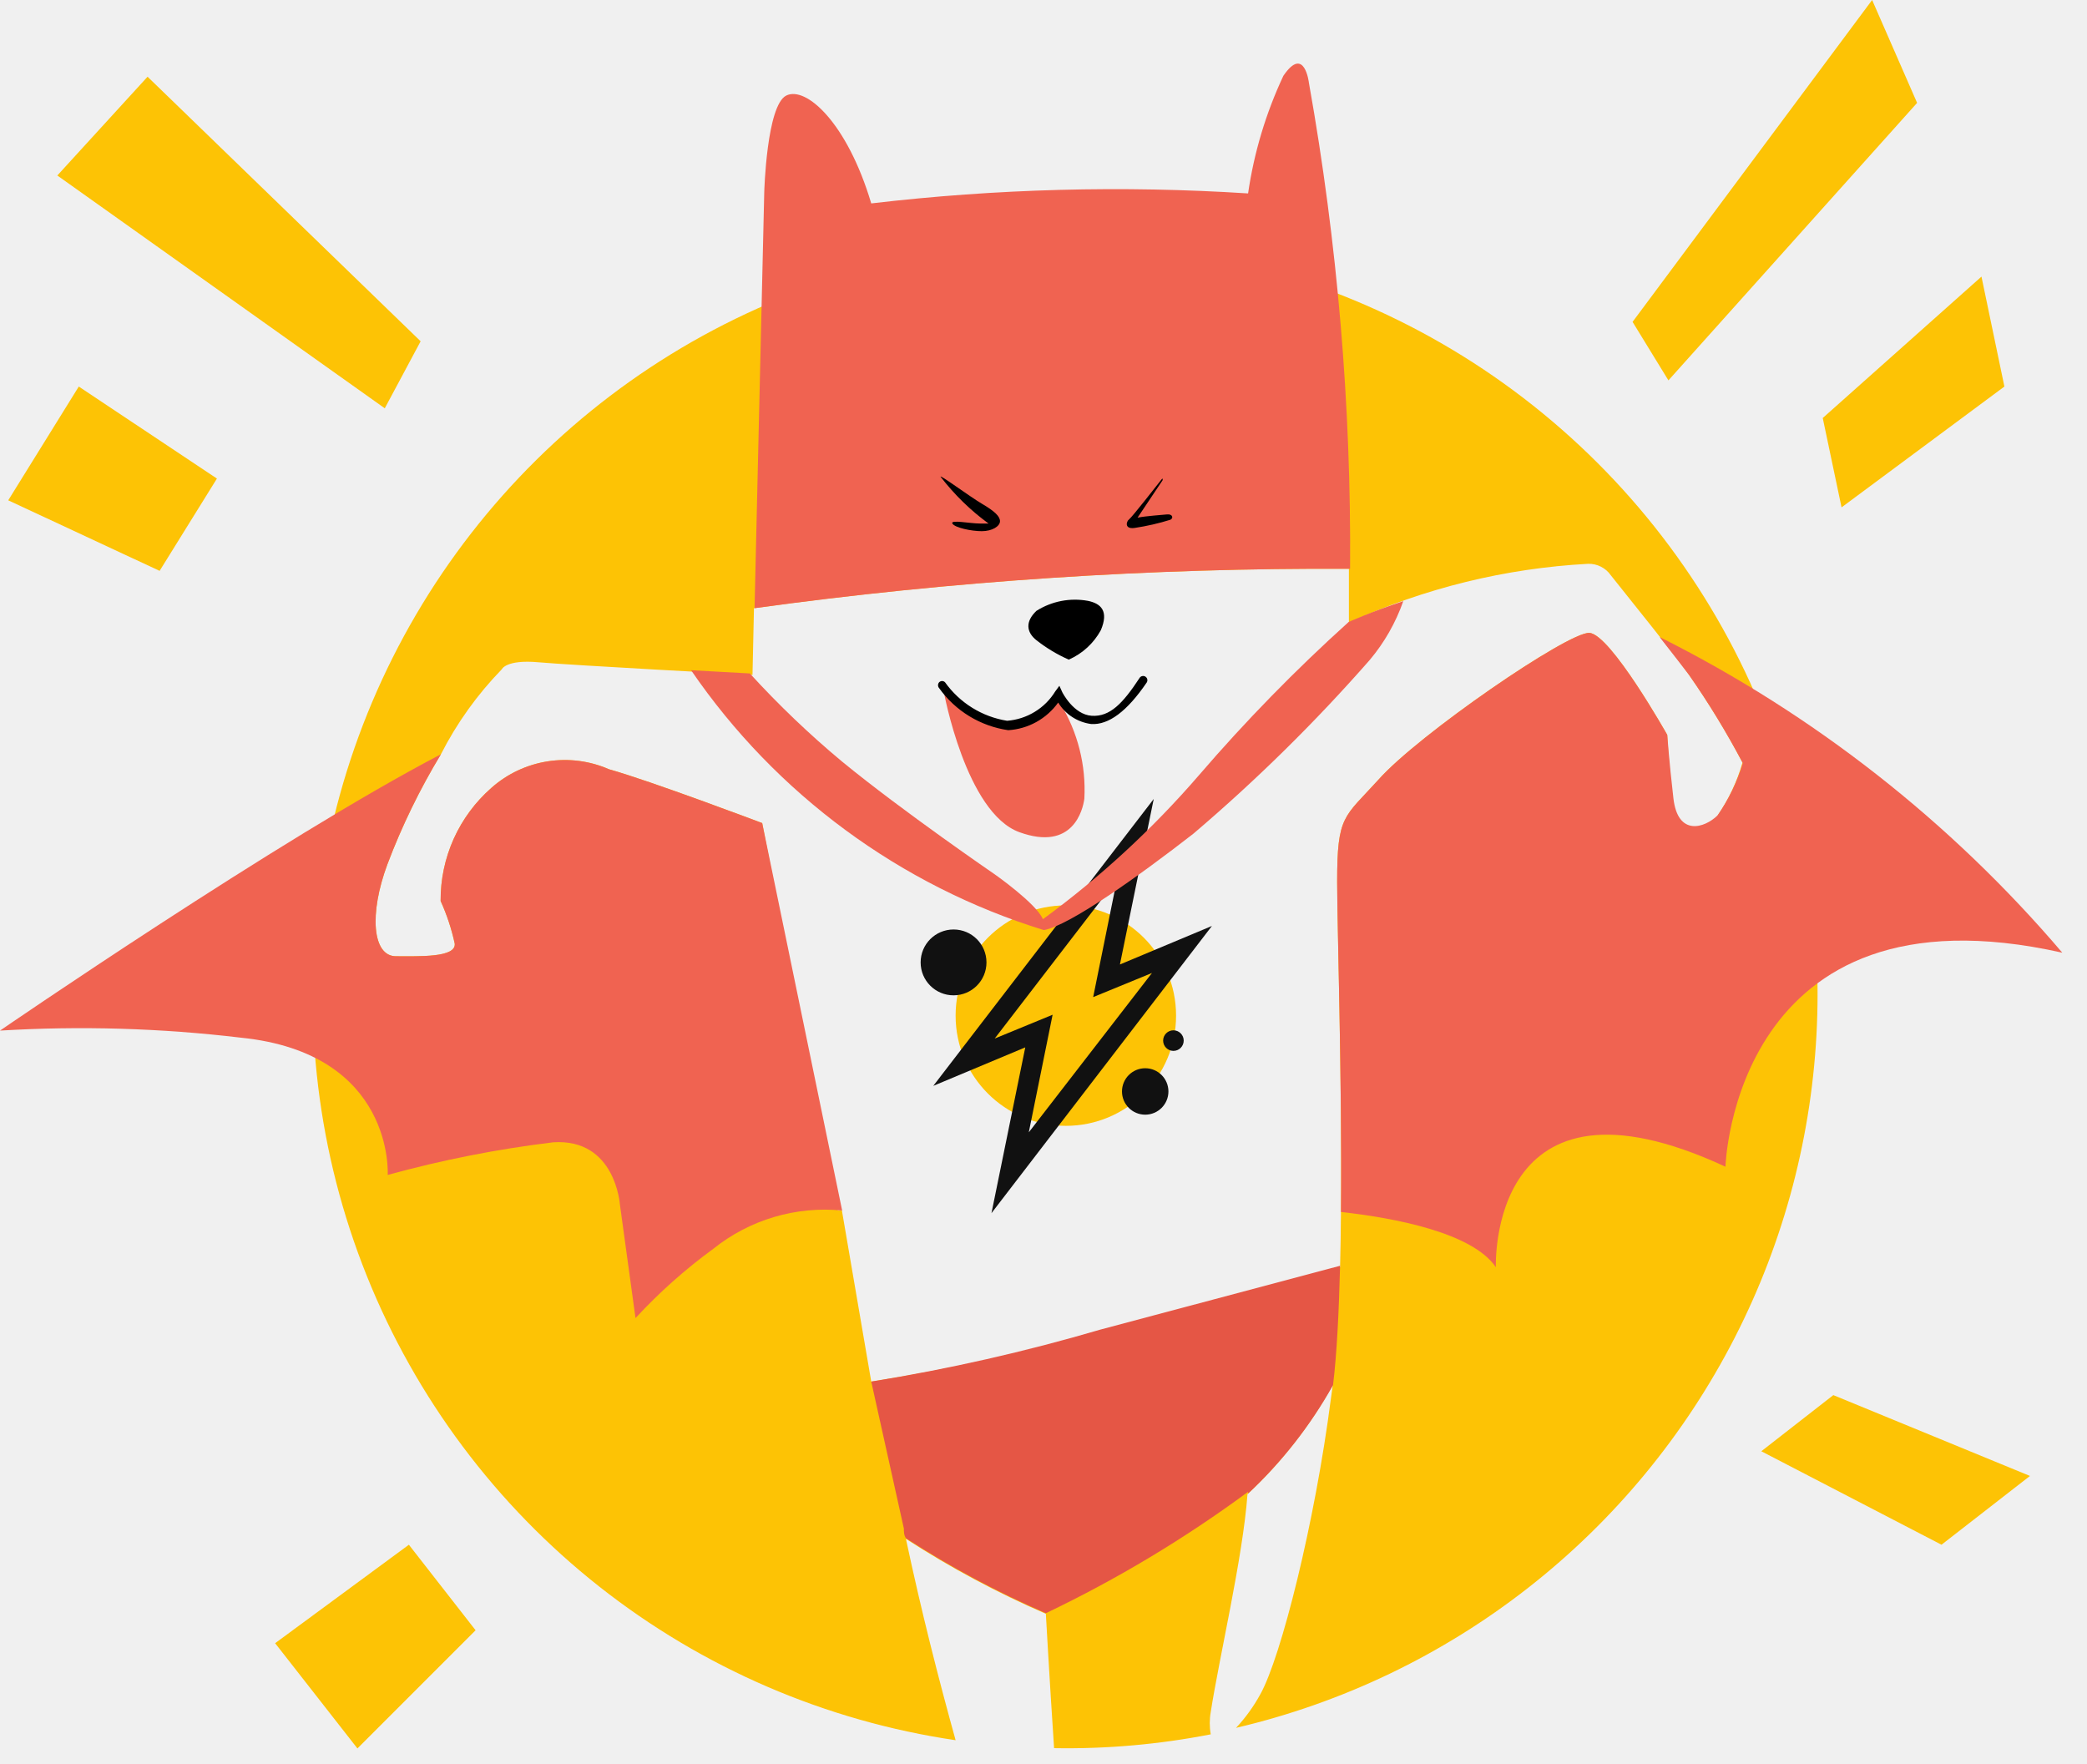
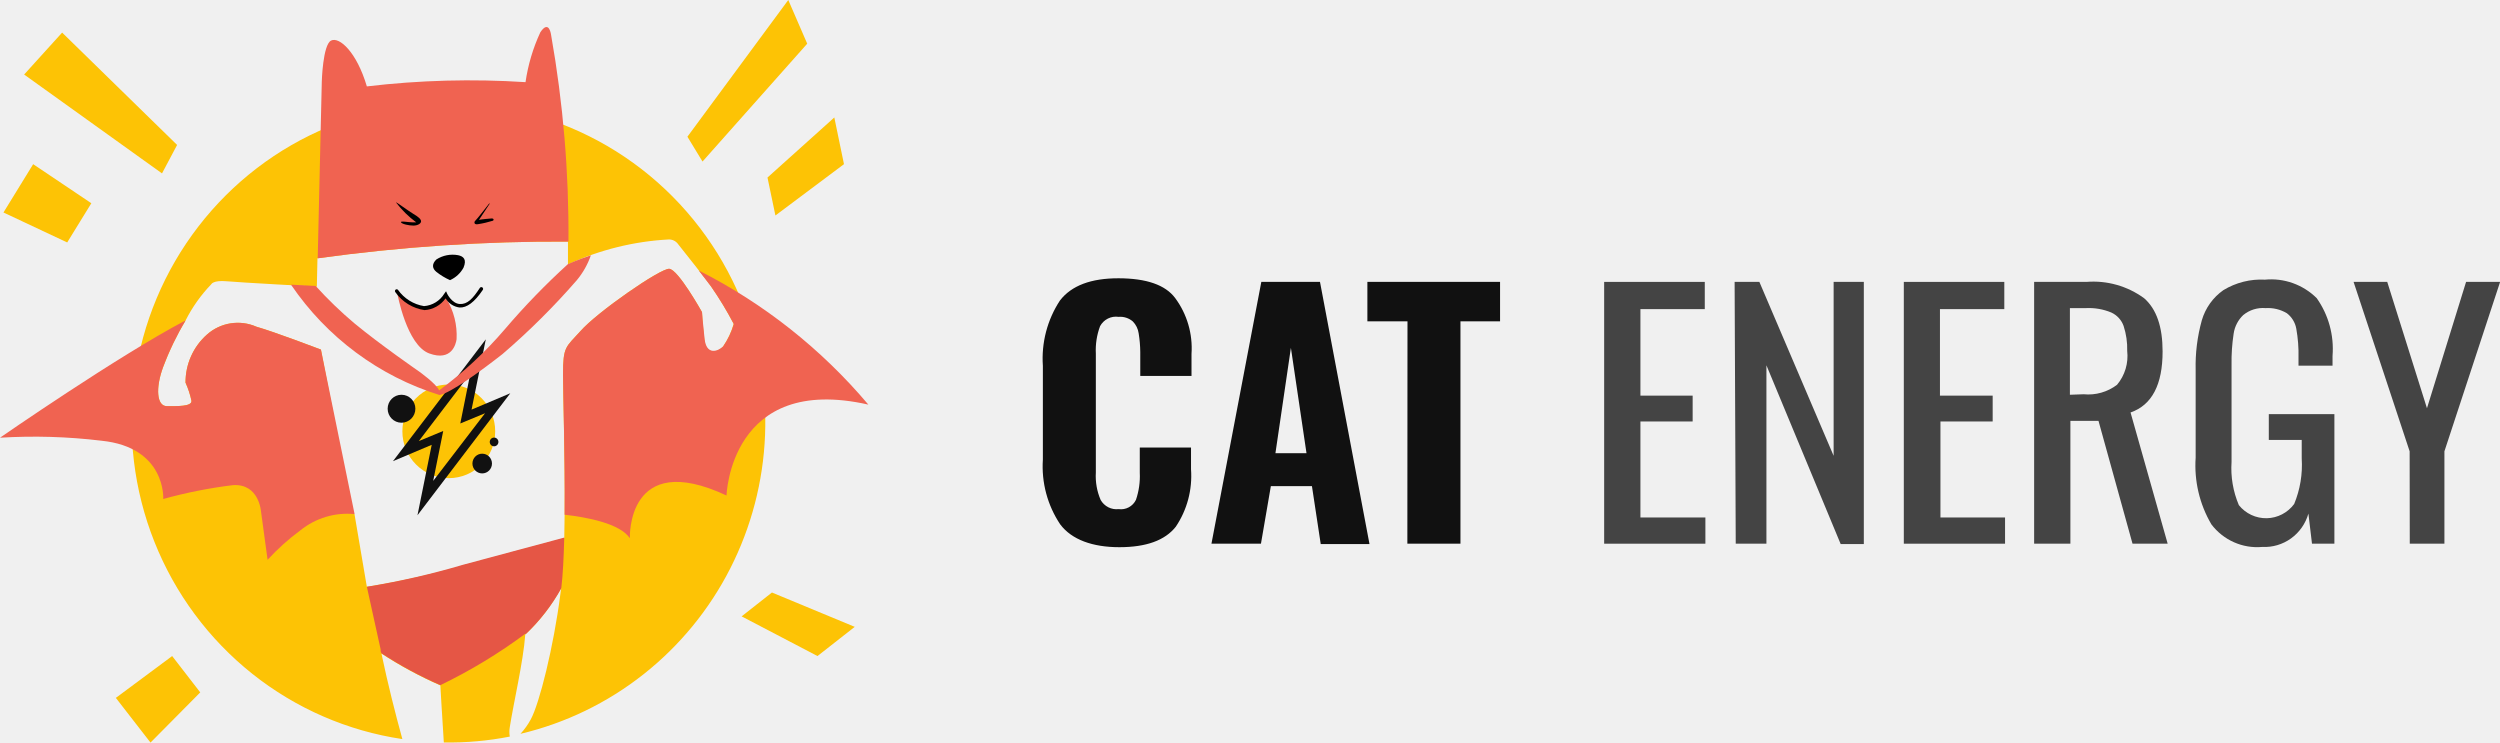
- <svg xmlns="http://www.w3.org/2000/svg" width="71" height="60" viewBox="0 0 71 60" fill="none">
-   <path d="M59.88 24C58.156 19.869 55.38 16.263 51.828 13.54C48.276 10.817 44.072 9.072 39.636 8.479C35.2 7.887 30.685 8.467 26.543 10.163C22.401 11.859 18.776 14.61 16.028 18.144C13.281 21.677 11.508 25.869 10.885 30.301C10.262 34.733 10.812 39.251 12.479 43.405C14.147 47.558 16.874 51.202 20.388 53.974C23.903 56.745 28.082 58.547 32.51 59.2C31.93 57.11 31.34 54.8 30.82 52.35C32.333 53.331 33.925 54.184 35.58 54.9C35.58 54.9 35.7 57.06 35.86 59.47C37.648 59.501 39.435 59.343 41.19 59C41.145 58.749 41.145 58.491 41.19 58.24C41.48 56.37 42.28 53 42.44 50.83C43.593 49.751 44.572 48.5 45.34 47.12L45.28 47.56C44.73 51.82 43.58 56.37 42.88 57.63C42.653 58.047 42.374 58.434 42.05 58.78C45.67 57.931 49.062 56.305 51.99 54.014C54.919 51.723 57.314 48.823 59.011 45.515C60.707 42.206 61.663 38.568 61.813 34.853C61.963 31.138 61.304 27.435 59.88 24ZM58.41 27.79C57.97 28.22 57.06 28.51 56.91 27.21C56.76 25.91 56.72 25 56.72 25C56.72 25 54.79 21.57 54.07 21.53C53.35 21.49 48.24 25 46.89 26.53C45.72 27.82 45.49 27.73 45.49 30C45.49 31.71 45.71 38.17 45.59 43.11L37.44 45.28C34.878 46.015 32.273 46.59 29.64 47L28.64 41.17H28.5L25.93 28C25.93 28 22.12 26.56 20.72 26.17C20.063 25.882 19.337 25.789 18.628 25.901C17.919 26.012 17.257 26.324 16.72 26.8C16.172 27.28 15.734 27.872 15.435 28.536C15.137 29.201 14.985 29.922 14.99 30.65C15.201 31.115 15.362 31.601 15.47 32.1C15.52 32.58 14.27 32.53 13.47 32.53C12.67 32.53 12.55 31.09 13.18 29.4C13.671 28.101 14.281 26.849 15 25.66C15.541 24.598 16.239 23.624 17.07 22.77C17.07 22.77 17.21 22.43 18.32 22.53C19.43 22.63 25.6 22.96 25.6 22.96L25.65 20.69C32.356 19.764 39.12 19.316 45.89 19.35C45.89 19.96 45.89 20.57 45.89 21.18C48.454 20.01 51.215 19.331 54.03 19.18C54.181 19.176 54.33 19.21 54.464 19.278C54.599 19.346 54.714 19.446 54.8 19.57C55.14 20 57.21 22.57 57.45 22.94C58.122 23.901 58.733 24.903 59.28 25.94C59.093 26.597 58.799 27.218 58.41 27.78V27.79Z" fill="#FDC305" />
-   <path d="M56.46 21.67C56.93 22.27 57.34 22.8 57.46 22.96C58.132 23.921 58.743 24.923 59.29 25.96C59.1 26.595 58.809 27.196 58.43 27.74C57.99 28.17 57.08 28.46 56.93 27.16C56.78 25.86 56.72 25 56.72 25C56.72 25 54.79 21.57 54.07 21.53C53.35 21.49 48.24 25 46.89 26.53C45.72 27.82 45.49 27.73 45.49 30C45.49 31.5 45.66 36.65 45.62 41.23C47.43 41.43 50.09 41.93 50.89 43.11C50.89 43.11 50.6 35.93 58.7 39.69C58.7 39.69 58.98 29.9 70.16 32.41C66.359 27.948 61.7 24.296 56.46 21.67Z" fill="#F06351" />
-   <path d="M45.93 19.35C45.971 13.809 45.502 8.275 44.53 2.82C44.53 2.82 44.38 1.52 43.66 2.58C43.066 3.847 42.661 5.195 42.46 6.58C38.185 6.306 33.894 6.42 29.64 6.92C28.82 4.17 27.42 2.92 26.75 3.25C26.08 3.58 26 6.53 26 6.53L25.67 20.69C32.383 19.763 39.153 19.315 45.93 19.35Z" fill="#F06351" />
-   <path d="M45.35 47.12C45.48 46.05 45.55 44.63 45.59 43.06L37.44 45.23C34.879 45.982 32.274 46.573 29.64 47L30.75 52C30.75 52.11 30.75 52.22 30.82 52.33C32.333 53.311 33.925 54.164 35.58 54.88C37.999 53.724 40.302 52.341 42.46 50.75V50.81C43.608 49.737 44.583 48.492 45.35 47.12Z" fill="#E55645" />
-   <path d="M32 16.22C31.95 16.12 33 16.9 33.41 17.14C33.82 17.38 34.02 17.56 34.02 17.73C34.02 17.9 33.76 18.07 33.4 18.07C33.04 18.07 32.48 17.95 32.4 17.81C32.32 17.67 33 17.81 33.34 17.81H33.63C33.014 17.36 32.466 16.824 32 16.22Z" fill="black" />
-   <path d="M39.5 16.33C39.5 16.33 38.5 17.61 38.41 17.67C38.32 17.73 38.24 18.01 38.6 17.96C39.013 17.898 39.421 17.805 39.82 17.68C39.93 17.62 39.89 17.48 39.7 17.5C39.51 17.52 39.02 17.55 38.7 17.61L39.55 16.34C39.55 16.34 39.58 16.22 39.5 16.33Z" fill="black" />
-   <path d="M36.36 22.44C36.824 22.236 37.207 21.884 37.45 21.44C37.73 20.78 37.45 20.53 37.01 20.44C36.405 20.33 35.78 20.451 35.26 20.78C34.87 21.15 34.92 21.51 35.26 21.78C35.598 22.045 35.967 22.267 36.36 22.44Z" fill="black" />
-   <path d="M36 23.7C35.885 23.927 35.729 24.13 35.54 24.3C35.255 24.529 34.905 24.662 34.54 24.68C33.989 24.734 33.439 24.577 33 24.24C32.798 24.122 32.619 23.97 32.47 23.79C32.37 23.681 32.247 23.596 32.11 23.54C32.11 23.54 32.86 27.65 34.68 28.31C36.5 28.97 36.84 27.55 36.89 27.17C36.951 26.032 36.665 24.902 36.07 23.93C36.07 23.63 36.05 23.83 36 23.7Z" fill="#F06351" />
-   <path d="M34.3 24.84C33.832 24.773 33.383 24.611 32.979 24.366C32.575 24.12 32.225 23.795 31.95 23.41C31.925 23.383 31.912 23.347 31.912 23.31C31.912 23.273 31.925 23.238 31.95 23.21C31.963 23.197 31.979 23.186 31.996 23.179C32.013 23.172 32.031 23.168 32.05 23.168C32.069 23.168 32.087 23.172 32.104 23.179C32.121 23.186 32.137 23.197 32.15 23.21C32.398 23.557 32.711 23.852 33.074 24.077C33.436 24.302 33.839 24.452 34.26 24.52C34.593 24.495 34.915 24.391 35.2 24.217C35.486 24.044 35.725 23.805 35.9 23.52L36.04 23.33L36.14 23.55C36.14 23.55 36.52 24.31 37.14 24.35C37.76 24.39 38.2 23.93 38.77 23.06C38.791 23.028 38.824 23.006 38.862 22.999C38.899 22.991 38.938 22.999 38.97 23.02C39.002 23.041 39.024 23.074 39.031 23.112C39.039 23.149 39.031 23.188 39.01 23.22C38.343 24.2 37.713 24.67 37.12 24.63C36.891 24.6 36.671 24.518 36.477 24.392C36.283 24.266 36.12 24.098 36 23.9C35.804 24.173 35.55 24.399 35.256 24.562C34.962 24.725 34.635 24.82 34.3 24.84Z" fill="black" />
-   <path d="M36.26 38.3C38.331 38.3 40.01 36.621 40.01 34.55C40.01 32.479 38.331 30.8 36.26 30.8C34.189 30.8 32.51 32.479 32.51 34.55C32.51 36.621 34.189 38.3 36.26 38.3Z" fill="#FDC305" />
-   <path d="M41.23 31.5L38.1 32.81L39.25 27.18L31.75 36.94L34.88 35.63L33.73 41.27L41.23 31.5ZM33.84 35.33L38 29.92L37.19 33.92L39.19 33.1L35 38.52L35.81 34.52L33.84 35.33Z" fill="#111111" />
-   <path d="M32.44 33.86C33.059 33.86 33.56 33.359 33.56 32.74C33.56 32.121 33.059 31.62 32.44 31.62C31.821 31.62 31.32 32.121 31.32 32.74C31.32 33.359 31.821 33.86 32.44 33.86Z" fill="#111111" />
-   <path d="M38.96 37.92C39.396 37.92 39.75 37.566 39.75 37.13C39.75 36.694 39.396 36.34 38.96 36.34C38.524 36.34 38.17 36.694 38.17 37.13C38.17 37.566 38.524 37.92 38.96 37.92Z" fill="#111111" />
-   <path d="M39.92 35.75C40.113 35.75 40.27 35.593 40.27 35.4C40.27 35.207 40.113 35.05 39.92 35.05C39.727 35.05 39.57 35.207 39.57 35.4C39.57 35.593 39.727 35.75 39.92 35.75Z" fill="#111111" />
-   <path d="M45.88 21.16C44.075 22.787 42.375 24.527 40.79 26.37C39.211 28.199 37.43 29.843 35.48 31.27C35.26 30.74 33.85 29.75 33.85 29.75C33.85 29.75 30.71 27.6 28.65 25.91C27.536 24.983 26.487 23.98 25.51 22.91L23.51 22.8C26.397 27.017 30.627 30.133 35.51 31.64C36.37 31.5 38.79 29.77 40.6 28.36C42.741 26.539 44.747 24.564 46.6 22.45C47.098 21.858 47.484 21.18 47.74 20.45C46.6 20.83 45.88 21.16 45.88 21.16Z" fill="#F06351" />
-   <path d="M65.22 3.5L56.76 12.94L55.54 10.95L63.69 0L65.22 3.5Z" fill="#FDC305" />
-   <path d="M62.65 17.26L68.19 13.15L67.41 9.41L62.01 14.22L62.65 17.26Z" fill="#FDC305" />
-   <path d="M59.92 49.37L66.05 52.55L69.06 50.21L62.37 47.46L59.92 49.37Z" fill="#FDC305" />
-   <path d="M1.95 5.97L5.02 2.61L14.31 11.61L13.09 13.89L1.95 5.97Z" fill="#FDC305" />
-   <path d="M7.38 16.28L2.68 13.15L0.28 17.02L5.43 19.42L7.38 16.28Z" fill="#FDC305" />
-   <path d="M13.91 52.55L9.36 55.9L12.16 59.48L16.18 55.46L13.91 52.55Z" fill="#FDC305" />
-   <path d="M25.93 28C25.93 28 22.12 26.56 20.72 26.17C20.063 25.882 19.337 25.789 18.628 25.901C17.919 26.012 17.257 26.324 16.72 26.8C16.172 27.28 15.734 27.872 15.435 28.536C15.137 29.201 14.985 29.922 14.99 30.65C15.201 31.115 15.362 31.601 15.47 32.1C15.52 32.58 14.27 32.53 13.47 32.53C12.67 32.53 12.55 31.09 13.18 29.4C13.671 28.101 14.281 26.849 15 25.66C9.55 28.5 0 35.06 0 35.06C2.732 34.895 5.473 34.976 8.19 35.3C13.44 35.83 13.19 39.97 13.19 39.97C15.037 39.461 16.918 39.09 18.82 38.86C20.94 38.72 21.09 40.98 21.09 40.98L21.62 44.84C22.425 43.969 23.312 43.179 24.27 42.48C25.505 41.492 27.076 41.025 28.65 41.18L25.93 28Z" fill="#F06351" />
+ <svg xmlns="http://www.w3.org/2000/svg" width="202" height="60" viewBox="0 0 202 60" fill="none">
+   <g clip-path="url(#clip0)">
+     <path d="M59.883 24.21C58.158 20.043 55.382 16.405 51.83 13.658C48.278 10.911 44.074 9.151 39.637 8.553C35.201 7.956 30.686 8.541 26.544 10.252C22.402 11.962 18.776 14.738 16.029 18.302C13.281 21.867 11.508 26.095 10.885 30.566C10.262 35.037 10.812 39.594 12.479 43.784C14.147 47.974 16.874 51.65 20.389 54.446C23.903 57.241 28.083 59.059 32.511 59.718C31.931 57.609 31.341 55.279 30.821 52.808C32.334 53.797 33.926 54.658 35.581 55.38C35.581 55.38 35.701 57.559 35.861 59.99C37.65 60.021 39.436 59.862 41.192 59.516C41.146 59.262 41.146 59.003 41.192 58.749C41.482 56.863 42.282 53.463 42.442 51.274C43.595 50.186 44.573 48.924 45.342 47.532L45.282 47.976C44.732 52.273 43.582 56.863 42.882 58.134C42.655 58.555 42.376 58.944 42.052 59.294C45.672 58.437 49.064 56.797 51.992 54.486C54.921 52.175 57.317 49.25 59.013 45.913C60.709 42.575 61.666 38.905 61.816 35.158C61.966 31.41 61.306 27.675 59.883 24.21ZM58.412 28.033C57.972 28.467 57.062 28.759 56.912 27.448C56.762 26.137 56.722 25.219 56.722 25.219C56.722 25.219 54.792 21.759 54.072 21.718C53.352 21.678 48.242 25.219 46.892 26.762C45.722 28.063 45.492 27.972 45.492 30.262C45.492 31.987 45.712 38.504 45.592 43.487L37.441 45.676C34.88 46.417 32.274 46.997 29.641 47.411L28.641 41.53H28.501L25.931 28.245C25.931 28.245 22.121 26.792 20.721 26.399C20.063 26.109 19.337 26.014 18.628 26.127C17.92 26.24 17.258 26.554 16.72 27.034C16.172 27.518 15.734 28.116 15.436 28.786C15.137 29.456 14.985 30.183 14.99 30.918C15.202 31.387 15.363 31.877 15.47 32.381C15.52 32.865 14.27 32.814 13.47 32.814C12.67 32.814 12.55 31.362 13.18 29.657C13.672 28.346 14.281 27.083 15 25.884C15.541 24.813 16.239 23.831 17.07 22.969C17.07 22.969 17.21 22.626 18.32 22.727C19.43 22.828 25.601 23.161 25.601 23.161L25.651 20.871C32.358 19.937 39.122 19.485 45.892 19.519C45.892 20.134 45.892 20.75 45.892 21.365C48.456 20.185 51.218 19.5 54.032 19.348C54.183 19.344 54.332 19.378 54.466 19.446C54.601 19.515 54.716 19.616 54.802 19.741C55.142 20.175 57.212 22.767 57.452 23.141C58.125 24.11 58.736 25.12 59.282 26.167C59.095 26.829 58.801 27.456 58.412 28.023V28.033Z" fill="#FDC305" />
+     <path d="M56.463 21.859C56.933 22.465 57.343 22.999 57.463 23.161C58.135 24.13 58.746 25.141 59.293 26.187C59.103 26.828 58.812 27.434 58.433 27.983C57.993 28.416 57.083 28.709 56.933 27.397C56.783 26.086 56.723 25.219 56.723 25.219C56.723 25.219 54.793 21.759 54.073 21.718C53.353 21.678 48.242 25.219 46.892 26.762C45.722 28.063 45.492 27.972 45.492 30.262C45.492 31.775 45.662 36.97 45.622 41.59C47.432 41.792 50.093 42.297 50.893 43.487C50.893 43.487 50.603 36.244 58.703 40.037C58.703 40.037 58.983 30.161 70.163 32.693C66.363 28.192 61.703 24.508 56.463 21.859Z" fill="#F06351" />
+     <path d="M45.932 19.519C45.973 13.93 45.504 8.348 44.532 2.845C44.532 2.845 44.382 1.533 43.662 2.603C43.068 3.881 42.664 5.24 42.462 6.638C38.187 6.361 33.896 6.476 29.642 6.981C28.821 4.206 27.421 2.946 26.751 3.278C26.081 3.611 26.001 6.587 26.001 6.587L25.671 20.871C32.385 19.936 39.155 19.484 45.932 19.519Z" fill="#F06351" />
+     <path d="M45.352 47.532C45.481 46.453 45.551 45.02 45.592 43.436L37.441 45.625C34.881 46.384 32.276 46.98 29.642 47.411L30.752 52.455C30.752 52.566 30.752 52.676 30.822 52.788C32.334 53.777 33.926 54.638 35.581 55.36C38 54.194 40.304 52.799 42.462 51.194V51.254C43.61 50.171 44.584 48.916 45.352 47.532Z" fill="#E55645" />
+     <path d="M32.002 16.362C31.952 16.261 33.002 17.048 33.412 17.29C33.822 17.532 34.022 17.713 34.022 17.885C34.022 18.056 33.762 18.228 33.402 18.228C33.042 18.228 32.482 18.107 32.402 17.966C32.322 17.825 33.002 17.966 33.342 17.966H33.632C33.016 17.511 32.467 16.971 32.002 16.362Z" fill="black" />
+     <path d="M39.502 16.473C39.502 16.473 38.502 17.764 38.412 17.825C38.322 17.885 38.242 18.168 38.602 18.117C39.015 18.055 39.423 17.96 39.822 17.835C39.932 17.774 39.892 17.633 39.702 17.653C39.512 17.673 39.022 17.703 38.702 17.764L39.552 16.483C39.552 16.483 39.582 16.362 39.502 16.473Z" fill="black" />
+     <path d="M36.362 22.636C36.825 22.43 37.208 22.076 37.452 21.627C37.732 20.962 37.452 20.709 37.012 20.619C36.406 20.507 35.782 20.63 35.262 20.962C34.872 21.335 34.922 21.698 35.262 21.97C35.599 22.238 35.969 22.461 36.362 22.636Z" fill="black" />
+     <path d="M36.002 23.907C35.887 24.136 35.731 24.341 35.542 24.512C35.257 24.744 34.907 24.878 34.542 24.896C33.991 24.95 33.441 24.792 33.002 24.452C32.8 24.333 32.621 24.179 32.472 23.998C32.371 23.888 32.249 23.802 32.112 23.746C32.112 23.746 32.862 27.892 34.682 28.558C36.502 29.223 36.842 27.791 36.892 27.407C36.953 26.259 36.667 25.12 36.072 24.139C36.072 23.837 36.052 24.038 36.002 23.907Z" fill="#F06351" />
+     <path d="M34.301 25.057C33.834 24.989 33.384 24.826 32.98 24.579C32.576 24.331 32.226 24.003 31.951 23.615C31.927 23.587 31.913 23.551 31.913 23.514C31.913 23.477 31.927 23.441 31.951 23.413C31.965 23.399 31.98 23.389 31.997 23.382C32.014 23.374 32.033 23.37 32.051 23.37C32.07 23.37 32.089 23.374 32.106 23.382C32.123 23.389 32.139 23.399 32.151 23.413C32.399 23.763 32.713 24.06 33.075 24.287C33.437 24.514 33.841 24.666 34.261 24.734C34.594 24.709 34.917 24.605 35.202 24.429C35.487 24.254 35.727 24.013 35.901 23.726L36.041 23.534L36.142 23.756C36.142 23.756 36.522 24.523 37.142 24.563C37.761 24.603 38.202 24.139 38.772 23.262C38.793 23.23 38.826 23.207 38.863 23.2C38.901 23.192 38.94 23.2 38.971 23.221C39.003 23.243 39.025 23.276 39.033 23.314C39.04 23.352 39.033 23.391 39.011 23.423C38.345 24.412 37.715 24.886 37.121 24.845C36.892 24.815 36.673 24.733 36.479 24.605C36.285 24.478 36.122 24.308 36.002 24.109C35.806 24.384 35.552 24.613 35.258 24.777C34.964 24.941 34.637 25.037 34.301 25.057Z" fill="black" />
+     <path d="M36.262 38.635C38.333 38.635 40.012 36.941 40.012 34.852C40.012 32.763 38.333 31.069 36.262 31.069C34.191 31.069 32.512 32.763 32.512 34.852C32.512 36.941 34.191 38.635 36.262 38.635Z" fill="#FDC305" />
+     <path d="M41.232 31.775L38.102 33.097L39.252 27.418L31.752 37.263L34.882 35.941L33.732 41.631L41.232 31.775ZM33.842 35.639L38.002 30.182L37.192 34.217L39.192 33.389L35.002 38.857L35.812 34.822L33.842 35.639Z" fill="#111111" />
+     <path d="M32.441 34.156C33.06 34.156 33.562 33.65 33.562 33.026C33.562 32.402 33.06 31.896 32.441 31.896C31.823 31.896 31.322 32.402 31.322 33.026C31.322 33.65 31.823 34.156 32.441 34.156Z" fill="#111111" />
+     <path d="M38.962 38.252C39.398 38.252 39.752 37.895 39.752 37.455C39.752 37.014 39.398 36.658 38.962 36.658C38.526 36.658 38.172 37.014 38.172 37.455C38.172 37.895 38.526 38.252 38.962 38.252Z" fill="#111111" />
+     <path d="M39.922 36.062C40.115 36.062 40.272 35.904 40.272 35.709C40.272 35.514 40.115 35.356 39.922 35.356C39.729 35.356 39.572 35.514 39.572 35.709C39.572 35.904 39.729 36.062 39.922 36.062Z" fill="#111111" />
+     <path d="M45.882 21.345C44.077 22.986 42.377 24.742 40.792 26.601C39.213 28.446 37.432 30.104 35.482 31.543C35.262 31.009 33.852 30.01 33.852 30.01C33.852 30.01 30.712 27.841 28.651 26.137C27.538 25.201 26.489 24.19 25.511 23.11L23.511 22.999C26.398 27.253 30.628 30.396 35.512 31.917C36.372 31.775 38.792 30.03 40.602 28.608C42.743 26.771 44.749 24.778 46.602 22.646C47.1 22.049 47.487 21.365 47.742 20.629C46.602 21.012 45.882 21.345 45.882 21.345Z" fill="#F06351" />
+     <path d="M65.223 3.531L56.763 13.053L55.543 11.046L63.693 0L65.223 3.531Z" fill="#FDC305" />
+     <path d="M62.653 17.411L68.193 13.265L67.413 9.492L62.013 14.344L62.653 17.411Z" fill="#FDC305" />
+     <path d="M59.923 49.802L66.053 53.009L69.063 50.649L62.373 47.875L59.923 49.802Z" fill="#FDC305" />
+     <path d="M1.95 6.022L5.02 2.633L14.31 11.711L13.09 14.011L1.95 6.022Z" fill="#FDC305" />
+     <path d="M7.38 16.422L2.68 13.265L0.28 17.169L5.43 19.59L7.38 16.422Z" fill="#FDC305" />
+     <path d="M13.91 53.009L9.36 56.389L12.16 60L16.18 55.945L13.91 53.009Z" fill="#FDC305" />
+     <path d="M25.931 28.245C25.931 28.245 22.121 26.792 20.721 26.399C20.064 26.109 19.338 26.014 18.629 26.127C17.92 26.24 17.258 26.554 16.721 27.034C16.173 27.518 15.735 28.116 15.436 28.786C15.137 29.456 14.986 30.183 14.991 30.918C15.202 31.387 15.363 31.877 15.471 32.381C15.521 32.865 14.271 32.814 13.471 32.814C12.671 32.814 12.551 31.362 13.181 29.657C13.672 28.346 14.281 27.083 15.001 25.884C9.55 28.749 0 35.367 0 35.367C2.732 35.2 5.473 35.281 8.19 35.609C13.441 36.143 13.191 40.319 13.191 40.319C15.037 39.806 16.919 39.432 18.821 39.2C20.941 39.059 21.091 41.338 21.091 41.338L21.621 45.232C22.426 44.354 23.313 43.556 24.271 42.851C25.506 41.855 27.078 41.384 28.651 41.54L25.931 28.245Z" fill="#F06351" />
+     <path d="M85.664 42.367C84.634 40.827 84.141 38.985 84.264 37.132V29.566C84.134 27.699 84.619 25.841 85.644 24.28C86.571 23.077 88.154 22.478 90.394 22.485C92.634 22.492 94.151 23.02 94.944 24.069C95.912 25.369 96.384 26.976 96.274 28.598V30.373H92.134V28.447C92.129 27.94 92.085 27.434 92.004 26.933C91.954 26.571 91.789 26.235 91.534 25.975C91.377 25.839 91.194 25.736 90.996 25.672C90.799 25.608 90.591 25.584 90.384 25.602C90.087 25.557 89.784 25.606 89.516 25.741C89.247 25.877 89.027 26.092 88.884 26.358C88.621 27.067 88.505 27.822 88.544 28.578V38.181C88.499 38.941 88.632 39.702 88.934 40.4C89.079 40.652 89.293 40.856 89.55 40.987C89.808 41.118 90.098 41.17 90.384 41.136C90.666 41.177 90.953 41.126 91.204 40.992C91.456 40.858 91.659 40.647 91.784 40.39C92.026 39.68 92.131 38.931 92.094 38.181V36.163H96.234V37.908C96.356 39.554 95.923 41.193 95.004 42.559C94.124 43.669 92.604 44.213 90.444 44.213C88.284 44.213 86.594 43.608 85.664 42.367Z" fill="#111111" />
+     <path d="M101.915 22.777H106.655L110.655 43.961H106.715L106.005 39.28H102.685L101.885 43.931H97.885L101.915 22.777ZM105.565 36.617L104.305 28.104L103.055 36.617H105.565Z" fill="#111111" />
+     <path d="M113.725 25.965H110.485V22.777H121.205V25.965H118.005V43.931H113.715L113.725 25.965Z" fill="#111111" />
+     <path d="M129.616 22.777H137.746V24.977H132.546V31.967H136.766V34.055H132.546V41.812H137.796V43.931H129.616V22.777Z" fill="#444444" />
+     <path d="M140.157 22.777H142.157L148.157 36.829V22.777H150.597V43.961H148.727L142.727 29.516V43.931H140.247L140.157 22.777Z" fill="#444444" />
+     <path d="M153.828 22.777H161.948V24.977H156.748V31.967H161.008V34.055H156.788V41.812H162.008V43.931H153.828V22.777Z" fill="#444444" />
+     <path d="M164.358 22.777H168.578C170.241 22.642 171.897 23.111 173.248 24.099C174.248 24.977 174.738 26.409 174.738 28.396C174.738 31.086 173.875 32.73 172.148 33.329L175.148 43.931H172.308L169.558 34.005H167.288V43.931H164.358V22.777ZM168.358 31.856C169.322 31.95 170.285 31.677 171.058 31.089C171.372 30.714 171.607 30.278 171.748 29.808C171.889 29.338 171.933 28.844 171.878 28.356C171.898 27.671 171.8 26.989 171.588 26.338C171.502 26.098 171.369 25.878 171.198 25.691C171.026 25.504 170.819 25.354 170.588 25.249C169.939 24.98 169.239 24.86 168.538 24.896H167.248V31.896L168.358 31.856Z" fill="#444444" />
+     <path d="M178.679 42.367C177.723 40.74 177.28 38.858 177.409 36.97V29.909C177.374 28.547 177.543 27.186 177.909 25.874C178.198 24.888 178.811 24.03 179.649 23.443C180.66 22.829 181.83 22.534 183.009 22.596C183.771 22.523 184.54 22.618 185.262 22.876C185.984 23.134 186.642 23.548 187.189 24.089C188.148 25.445 188.602 27.099 188.469 28.759V29.546H185.719V28.89C185.738 28.106 185.677 27.322 185.539 26.55C185.448 26.055 185.177 25.613 184.779 25.309C184.26 25 183.66 24.856 183.059 24.896C182.406 24.839 181.756 25.042 181.249 25.461C180.834 25.858 180.563 26.383 180.479 26.954C180.352 27.785 180.295 28.625 180.309 29.465V37.324C180.229 38.518 180.432 39.714 180.899 40.814C181.17 41.152 181.515 41.423 181.906 41.607C182.297 41.79 182.725 41.881 183.156 41.872C183.587 41.864 184.011 41.755 184.394 41.556C184.778 41.357 185.111 41.072 185.369 40.723C185.851 39.559 186.059 38.299 185.979 37.041V35.548H183.319V33.46H188.619V43.931H186.809L186.519 41.5C186.29 42.307 185.796 43.013 185.119 43.502C184.442 43.991 183.621 44.235 182.789 44.193C182.007 44.263 181.22 44.132 180.501 43.812C179.783 43.493 179.156 42.996 178.679 42.367Z" fill="#444444" />
+     <path d="M194.699 36.466L190.169 22.777H192.889L196.099 32.986L199.259 22.777H202.009L197.509 36.466V43.931H194.709L194.699 36.466Z" fill="#444444" />
+   </g>
+   <defs>
+     <clipPath id="clip0">
+       <rect width="202" height="60" fill="white" />
+     </clipPath>
+   </defs>
</svg>
